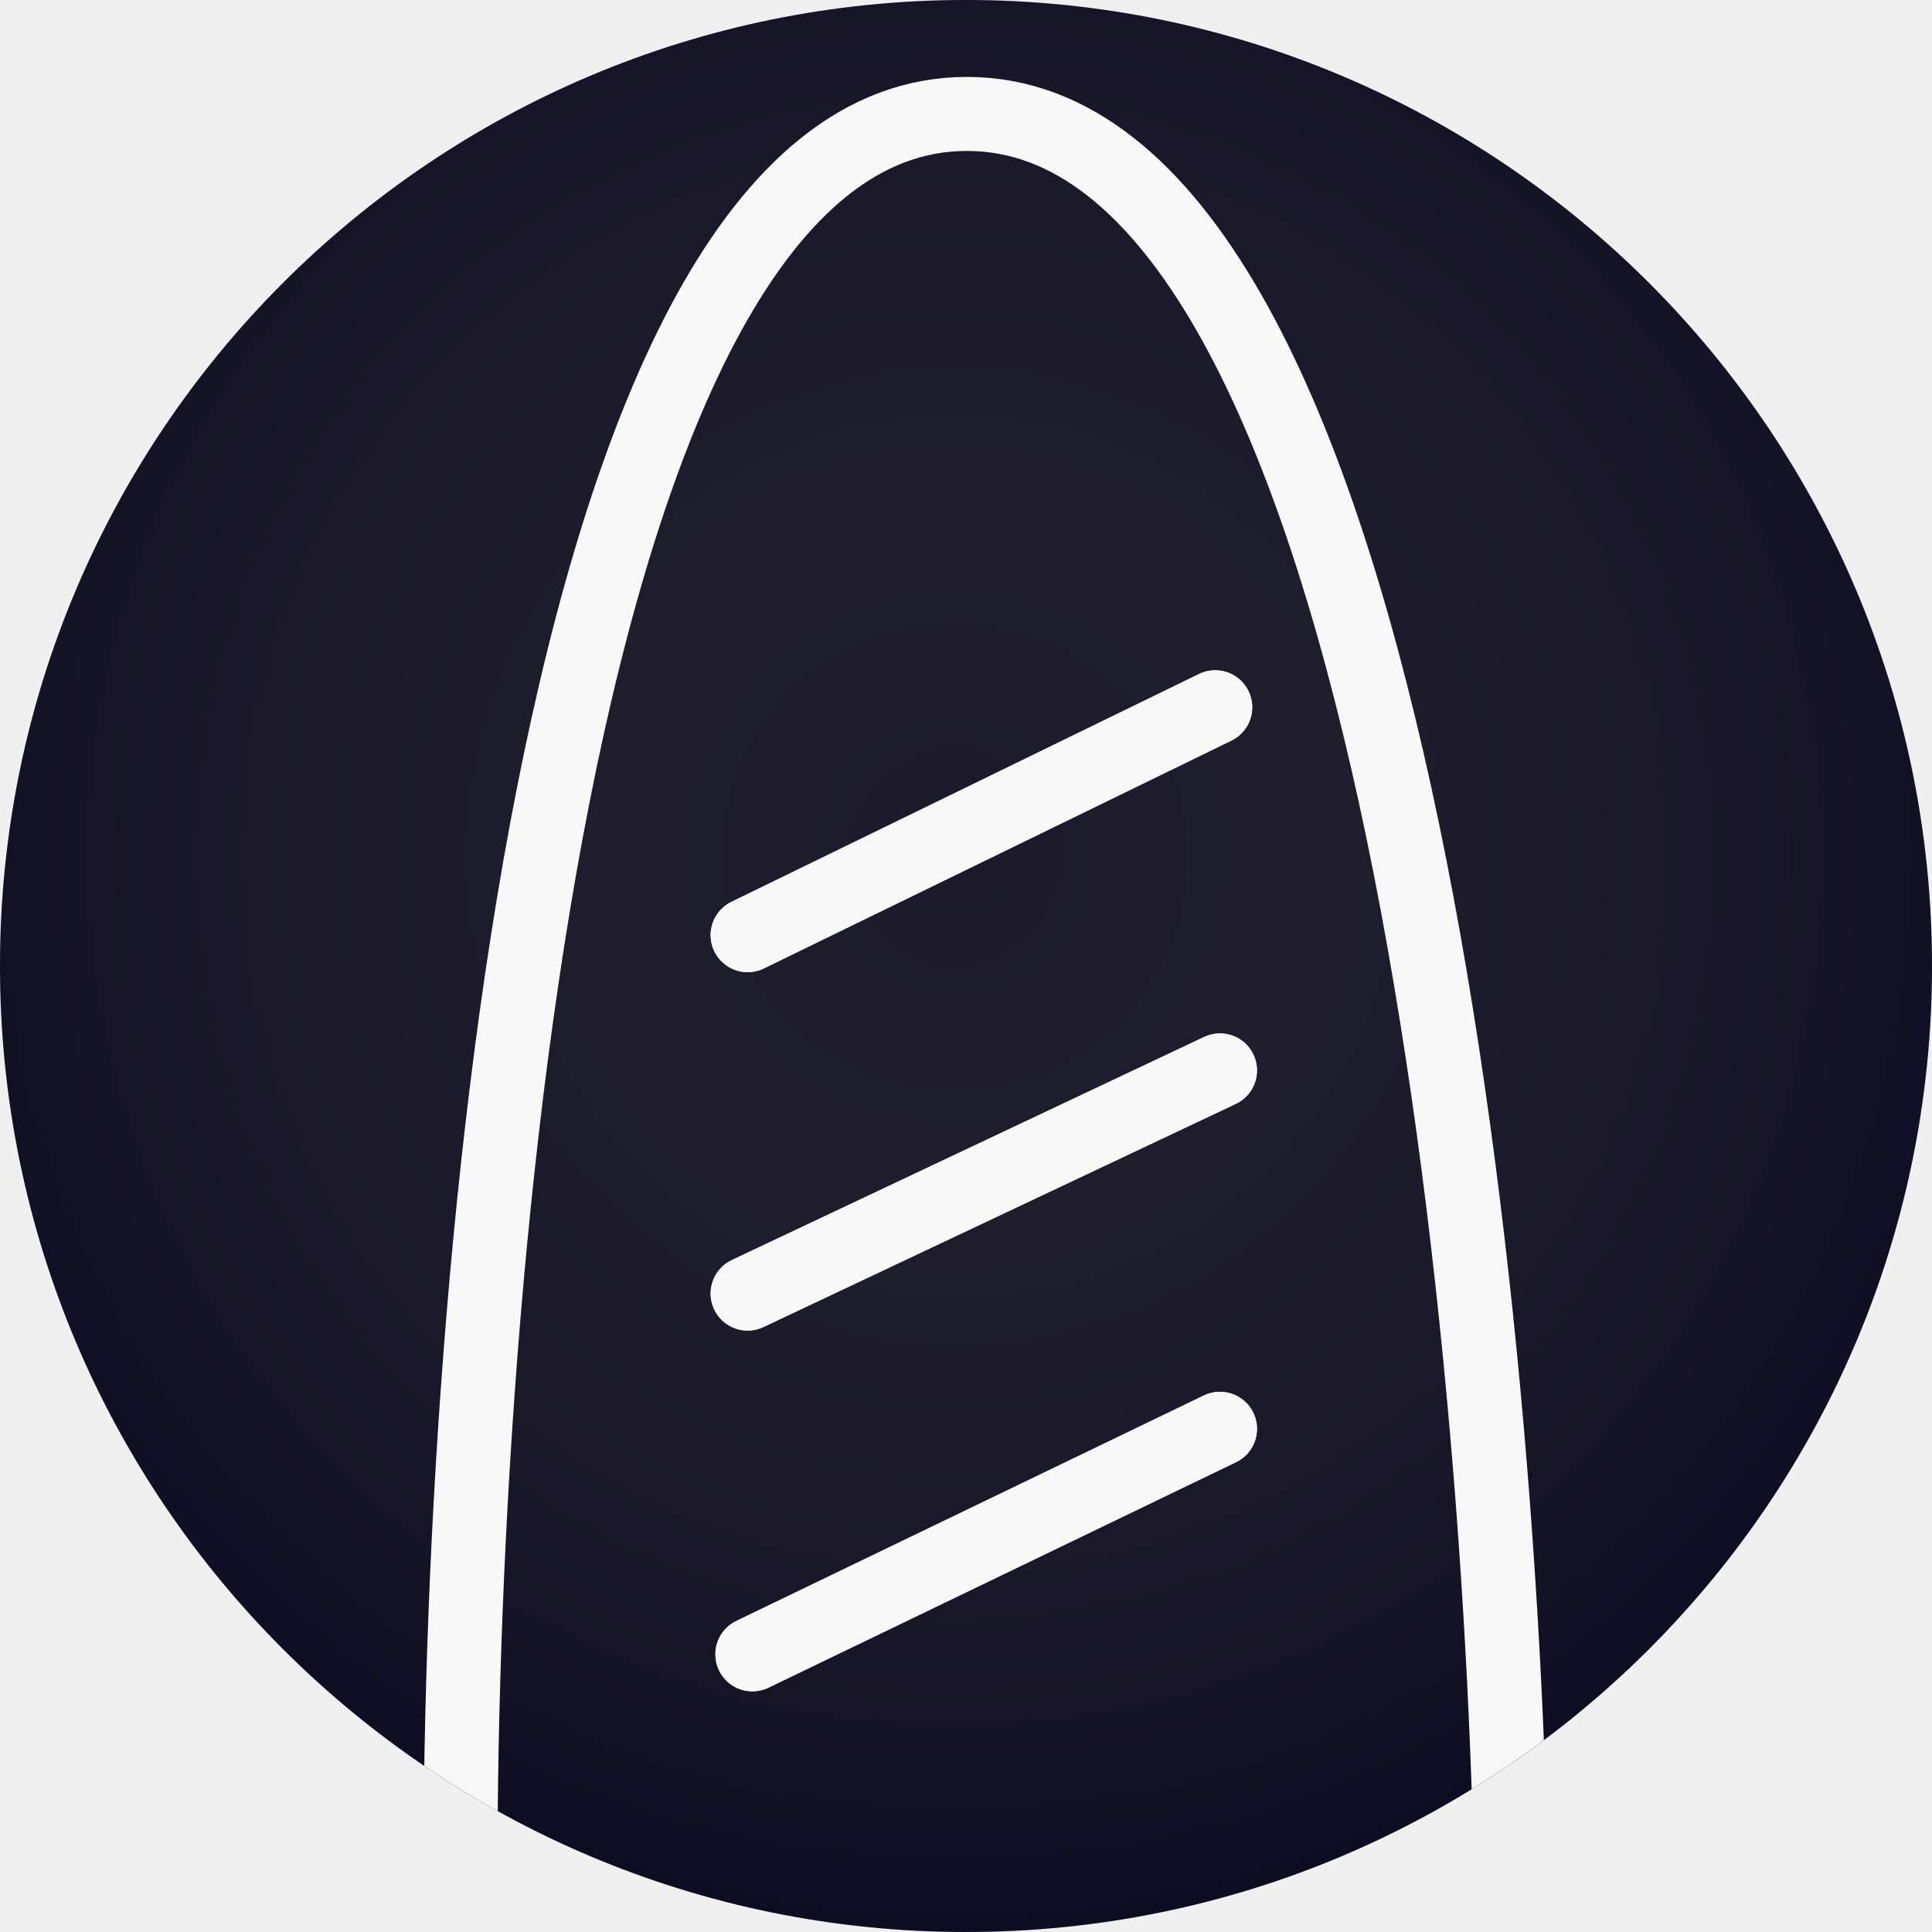
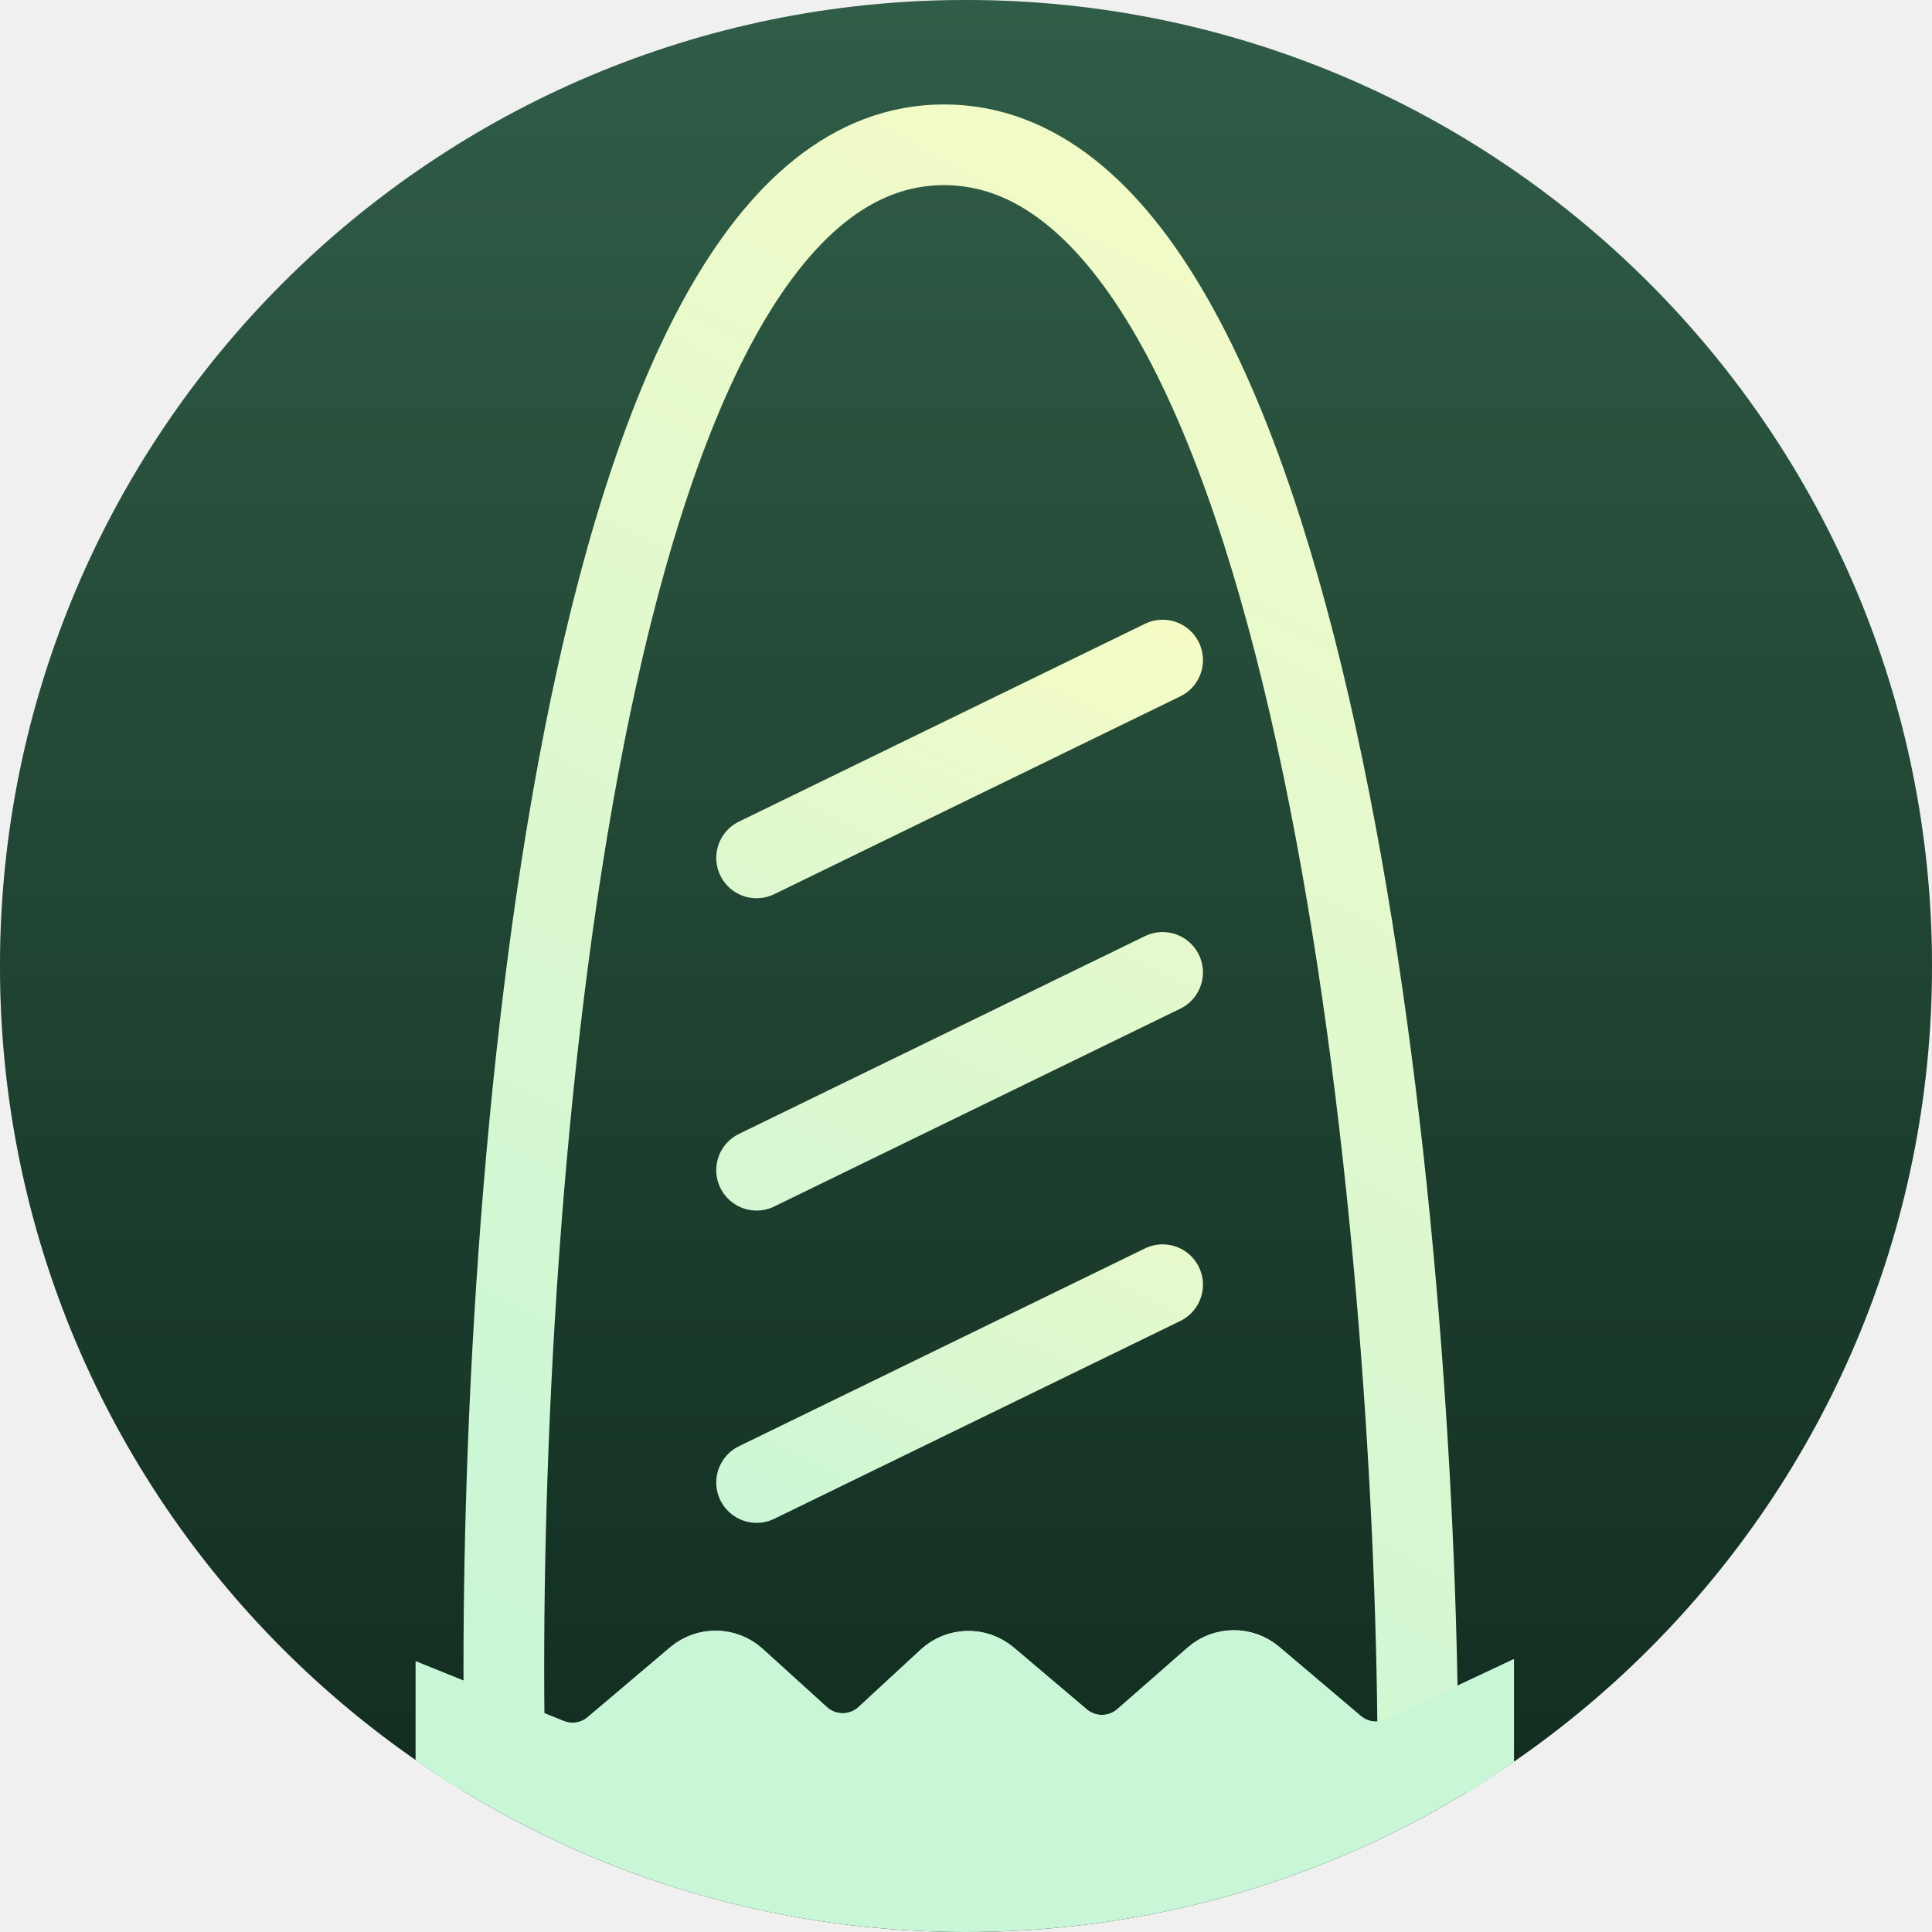
<svg xmlns="http://www.w3.org/2000/svg" width="814" height="814" viewBox="0 0 814 814" fill="none">
-   <g clip-path="url(#clip0_124_97)">
-     <rect width="814" height="814" rx="407" fill="#0D0C21" />
-     <rect width="814" height="814" rx="407" fill="url(#paint0_radial_124_97)" fill-opacity="0.2" />
-     <path d="M194.153 814C191.209 558.667 229.732 48 407.375 48C585.019 48 634.477 558.667 637 814" stroke="#F8F8F8" stroke-width="31.191" />
-     <path d="M315 394L512 298" stroke="#F8F8F8" stroke-width="31.191" stroke-linecap="round" />
-     <path d="M315 394L512 298" stroke="#F8F8F8" stroke-width="31.191" stroke-linecap="round" />
-     <path d="M317 697L514 602" stroke="#F8F8F8" stroke-width="31.191" stroke-linecap="round" />
-     <path d="M317 697L514 602" stroke="#F8F8F8" stroke-width="31.191" stroke-linecap="round" />
-     <path d="M315 545L514 451" stroke="#F8F8F8" stroke-width="31.191" stroke-linecap="round" />
-     <path d="M315 545L514 451" stroke="#F8F8F8" stroke-width="31.191" stroke-linecap="round" />
+   <g clip-path="url(#clip0_215_2)">
+     <rect width="814" height="814" rx="407" fill="url(#paint0_linear_215_2)" />
+     <g filter="url(#filter0_b_215_2)">
+       <rect width="814" height="814" fill="#151414" fill-opacity="0.19" />
+     </g>
+     <path d="M212.414 725.5C209.855 504 243.336 61 397.728 61C552.12 61 595.104 504 597.298 725.5" stroke="url(#paint1_linear_215_2)" stroke-width="34" />
+     <path d="M318.777 361.45L489.837 278.113" stroke="url(#paint2_linear_215_2)" stroke-width="34" stroke-linecap="round" />
+     <path d="M318.777 624.618L489.837 541.281" stroke="url(#paint3_linear_215_2)" stroke-width="34" stroke-linecap="round" />
+     <path d="M318.777 493.034L489.837 409.697" stroke="url(#paint4_linear_215_2)" stroke-width="34" stroke-linecap="round" />
+     <path d="M185 1319.82L185 714.566L233.842 734.265C240.637 737.005 248.391 735.757 253.981 731.021L288.724 701.595C296.281 695.194 307.411 695.385 314.745 702.04L341.781 726.575C349.356 733.449 360.927 733.397 368.44 726.455L394.625 702.261C401.948 695.495 413.168 695.252 420.776 701.697L451.514 727.731C458.971 734.048 469.928 733.956 477.278 727.515L506.838 701.616C514.188 695.176 525.144 695.084 532.602 701.4L566.984 730.521C572.882 735.516 581.152 736.61 588.145 733.319L628 714.566V1319.82C628 1433.67 535.704 1525.97 421.851 1525.97H391.149C277.296 1525.97 185 1433.67 185 1319.82Z" fill="#C8F6D7" />
+     <path d="M185 1319.82L185 714.566L233.842 734.265C240.637 737.005 248.391 735.757 253.981 731.021L288.724 701.595C296.281 695.194 307.411 695.385 314.745 702.04L341.781 726.575C349.356 733.449 360.927 733.397 368.44 726.455L394.625 702.261C401.948 695.495 413.168 695.252 420.776 701.697L451.514 727.731C458.971 734.048 469.928 733.956 477.278 727.515L506.838 701.616C514.188 695.176 525.144 695.084 532.602 701.4L566.984 730.521C572.882 735.516 581.152 736.61 588.145 733.319L628 714.566V1319.82C628 1433.67 535.704 1525.97 421.851 1525.97H391.149C277.296 1525.97 185 1433.67 185 1319.82Z" stroke="#C8F6D7" stroke-width="19.738" />
+     <path d="M185 1319.82L185 714.566L233.842 734.265C240.637 737.005 248.391 735.757 253.981 731.021L288.724 701.595C296.281 695.194 307.411 695.385 314.745 702.04L341.781 726.575C349.356 733.449 360.927 733.397 368.44 726.455L394.625 702.261C401.948 695.495 413.168 695.252 420.776 701.697L451.514 727.731C458.971 734.048 469.928 733.956 477.278 727.515L506.838 701.616C514.188 695.176 525.144 695.084 532.602 701.4L566.984 730.521C572.882 735.516 581.152 736.61 588.145 733.319L628 714.566V1319.82C628 1433.67 535.704 1525.97 421.851 1525.97H391.149C277.296 1525.97 185 1433.67 185 1319.82Z" stroke="#C8F6D7" stroke-width="19.738" />
  </g>
  <defs>
-     <radialGradient id="paint0_radial_124_97" cx="0" cy="0" r="1" gradientUnits="userSpaceOnUse" gradientTransform="translate(402.424 360.995) rotate(90.2043) scale(453.008 453.016)">
-       <stop stop-color="#FFF4B8" stop-opacity="0.3" />
-       <stop offset="1" stop-color="#0E0D22" />
-     </radialGradient>
-     <clipPath id="clip0_124_97">
+     <filter id="filter0_b_215_2" x="-89.5" y="-89.5" width="993" height="993" filterUnits="userSpaceOnUse" color-interpolation-filters="sRGB">
+       <feFlood flood-opacity="0" result="BackgroundImageFix" />
+       <feGaussianBlur in="BackgroundImageFix" stdDeviation="44.75" />
+       <feComposite in2="SourceAlpha" operator="in" result="effect1_backgroundBlur_215_2" />
+       <feBlend mode="normal" in="SourceGraphic" in2="effect1_backgroundBlur_215_2" result="shape" />
+     </filter>
+     <linearGradient id="paint0_linear_215_2" x1="407" y1="0" x2="407" y2="1003" gradientUnits="userSpaceOnUse">
+       <stop stop-color="#366F54" />
+       <stop offset="0.855" stop-color="#0C2C1D" />
+     </linearGradient>
+     <linearGradient id="paint1_linear_215_2" x1="193" y1="692.5" x2="597" y2="-71.5" gradientUnits="userSpaceOnUse">
+       <stop stop-color="#C8F6D7" />
+       <stop offset="1" stop-color="#FDFCC3" />
+     </linearGradient>
+     <linearGradient id="paint2_linear_215_2" x1="252" y1="513.415" x2="509" y2="-34.085" gradientUnits="userSpaceOnUse">
+       <stop stop-color="#C8F6D7" />
+       <stop offset="0.624" stop-color="#FDFCC3" />
+     </linearGradient>
+     <linearGradient id="paint3_linear_215_2" x1="252" y1="776.583" x2="509" y2="229.083" gradientUnits="userSpaceOnUse">
+       <stop offset="0.216" stop-color="#C8F6D7" />
+       <stop offset="0.776" stop-color="#FDFCC3" />
+     </linearGradient>
+     <linearGradient id="paint4_linear_215_2" x1="252" y1="644.999" x2="509" y2="97.499" gradientUnits="userSpaceOnUse">
+       <stop stop-color="#C8F6D7" />
+       <stop offset="1" stop-color="#FDFCC3" />
+     </linearGradient>
+     <clipPath id="clip0_215_2">
      <rect width="814" height="814" rx="407" fill="white" />
    </clipPath>
  </defs>
</svg>
